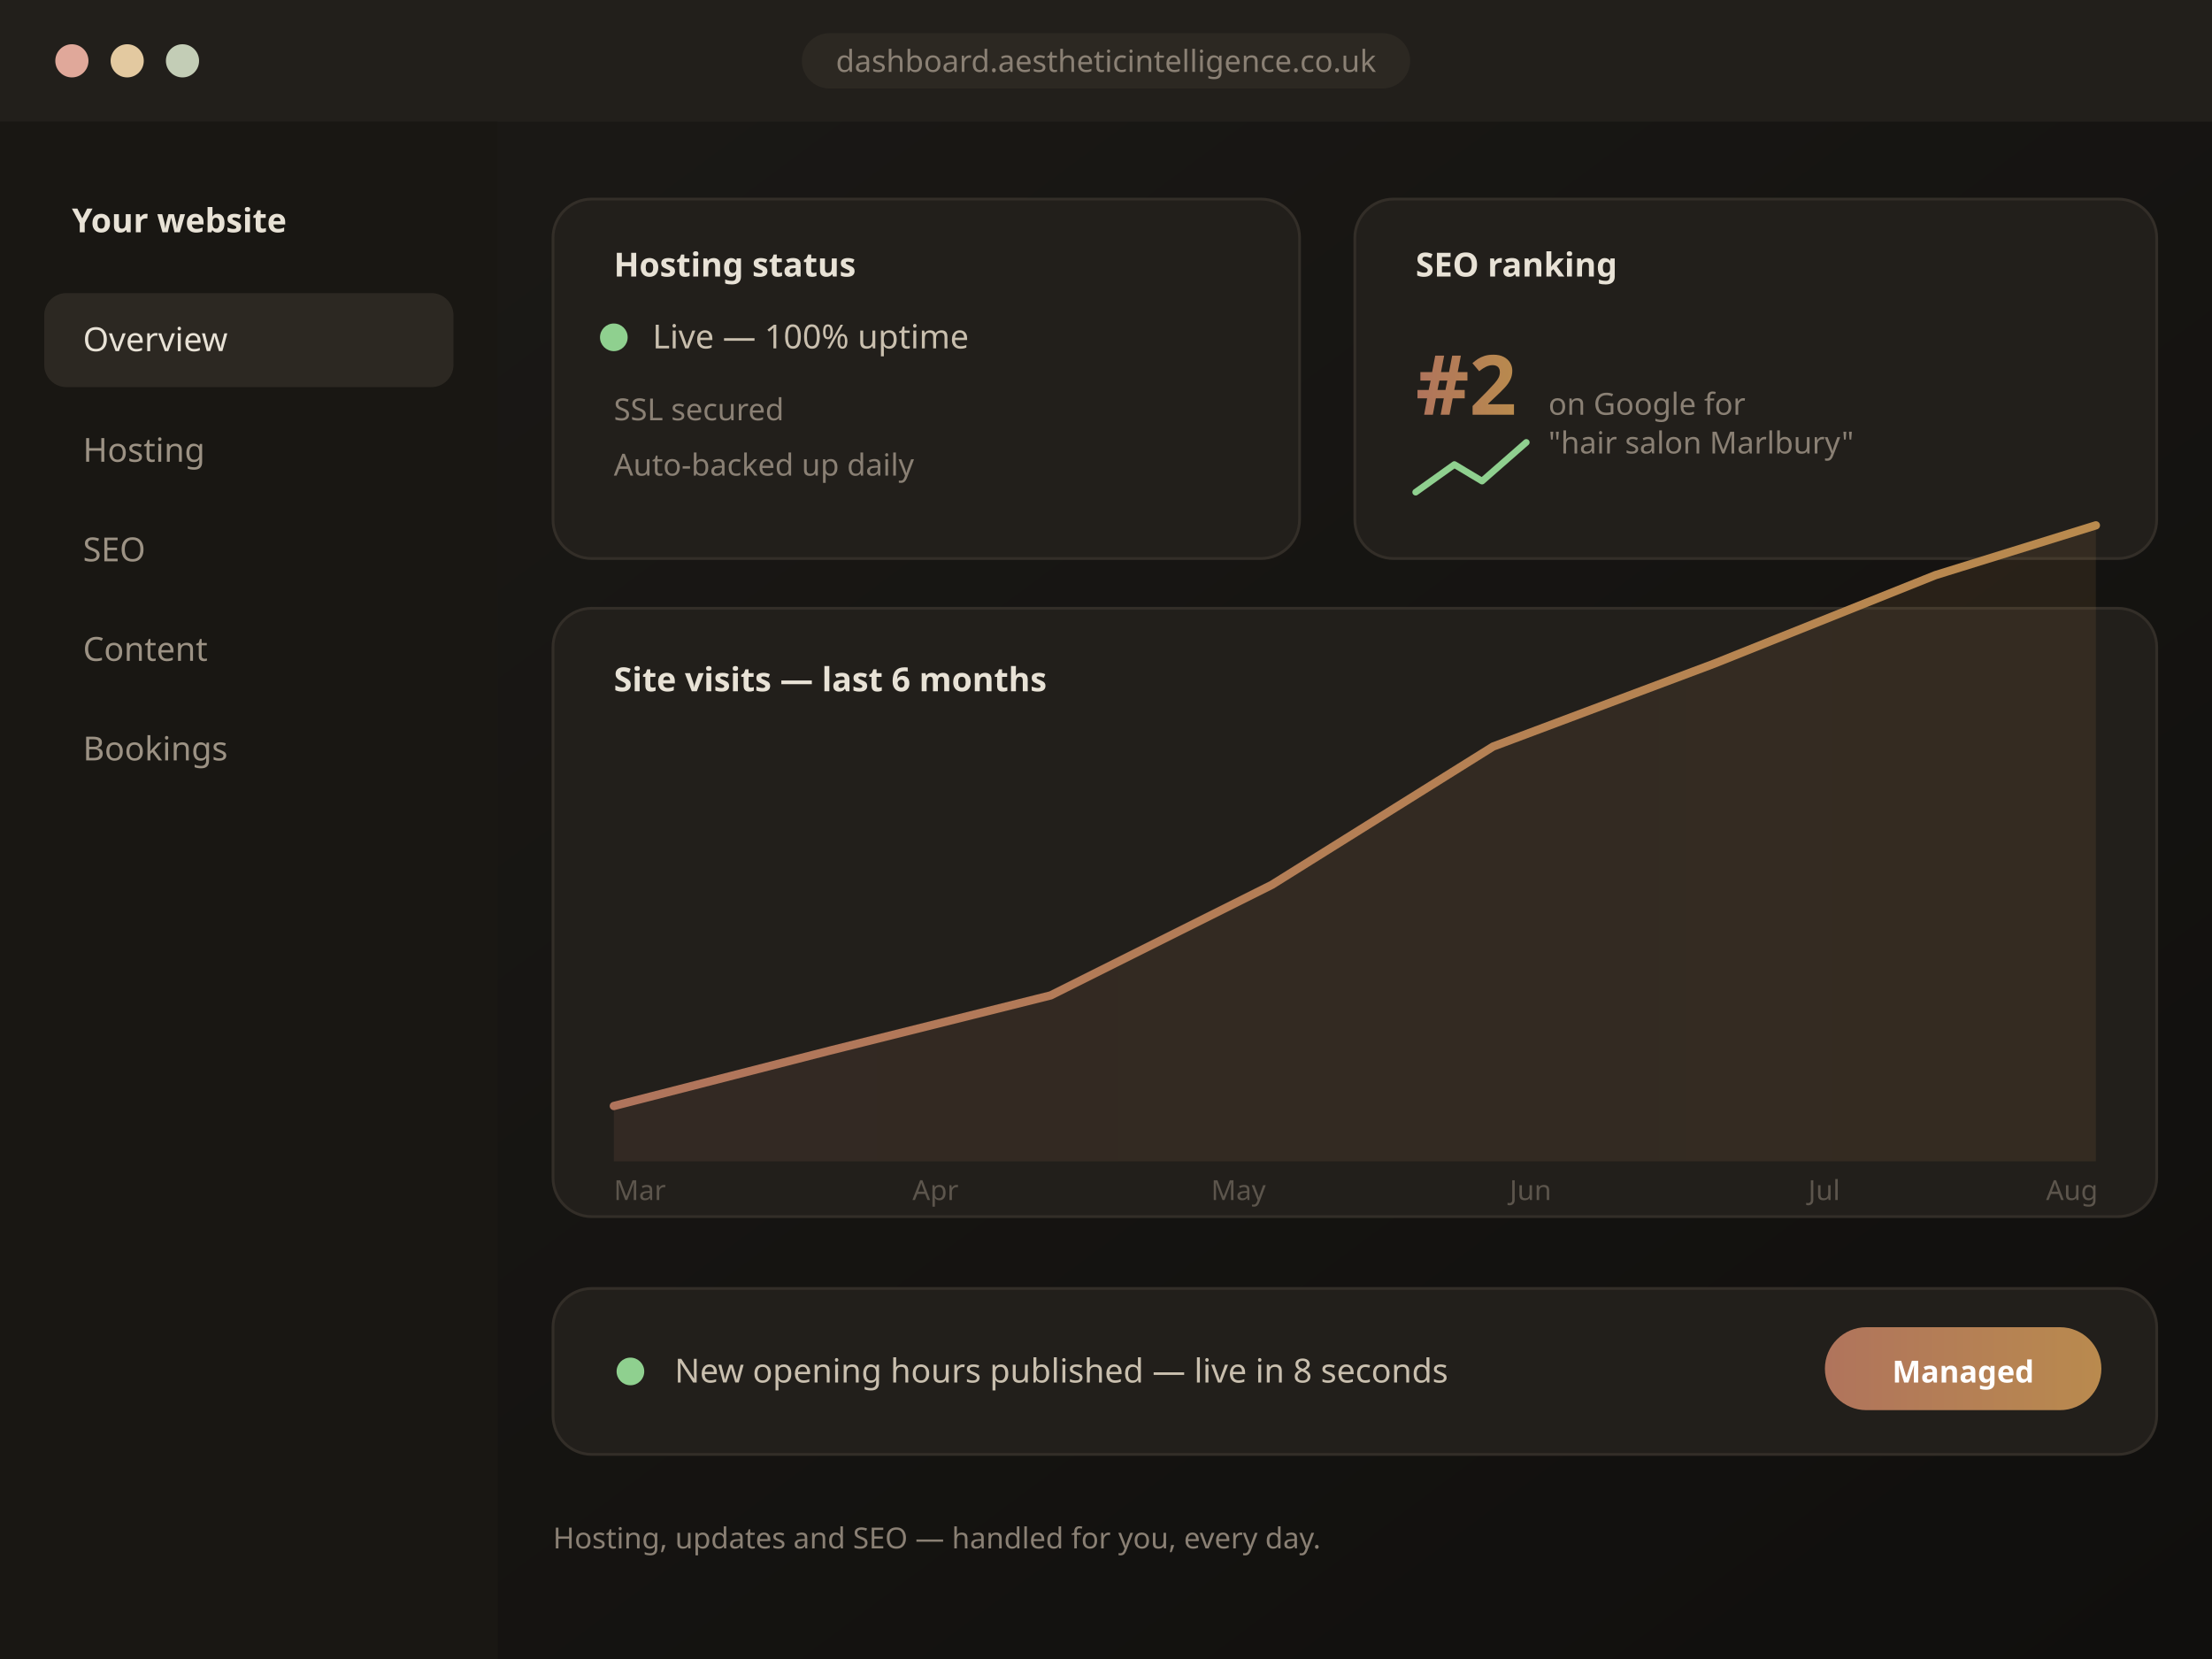
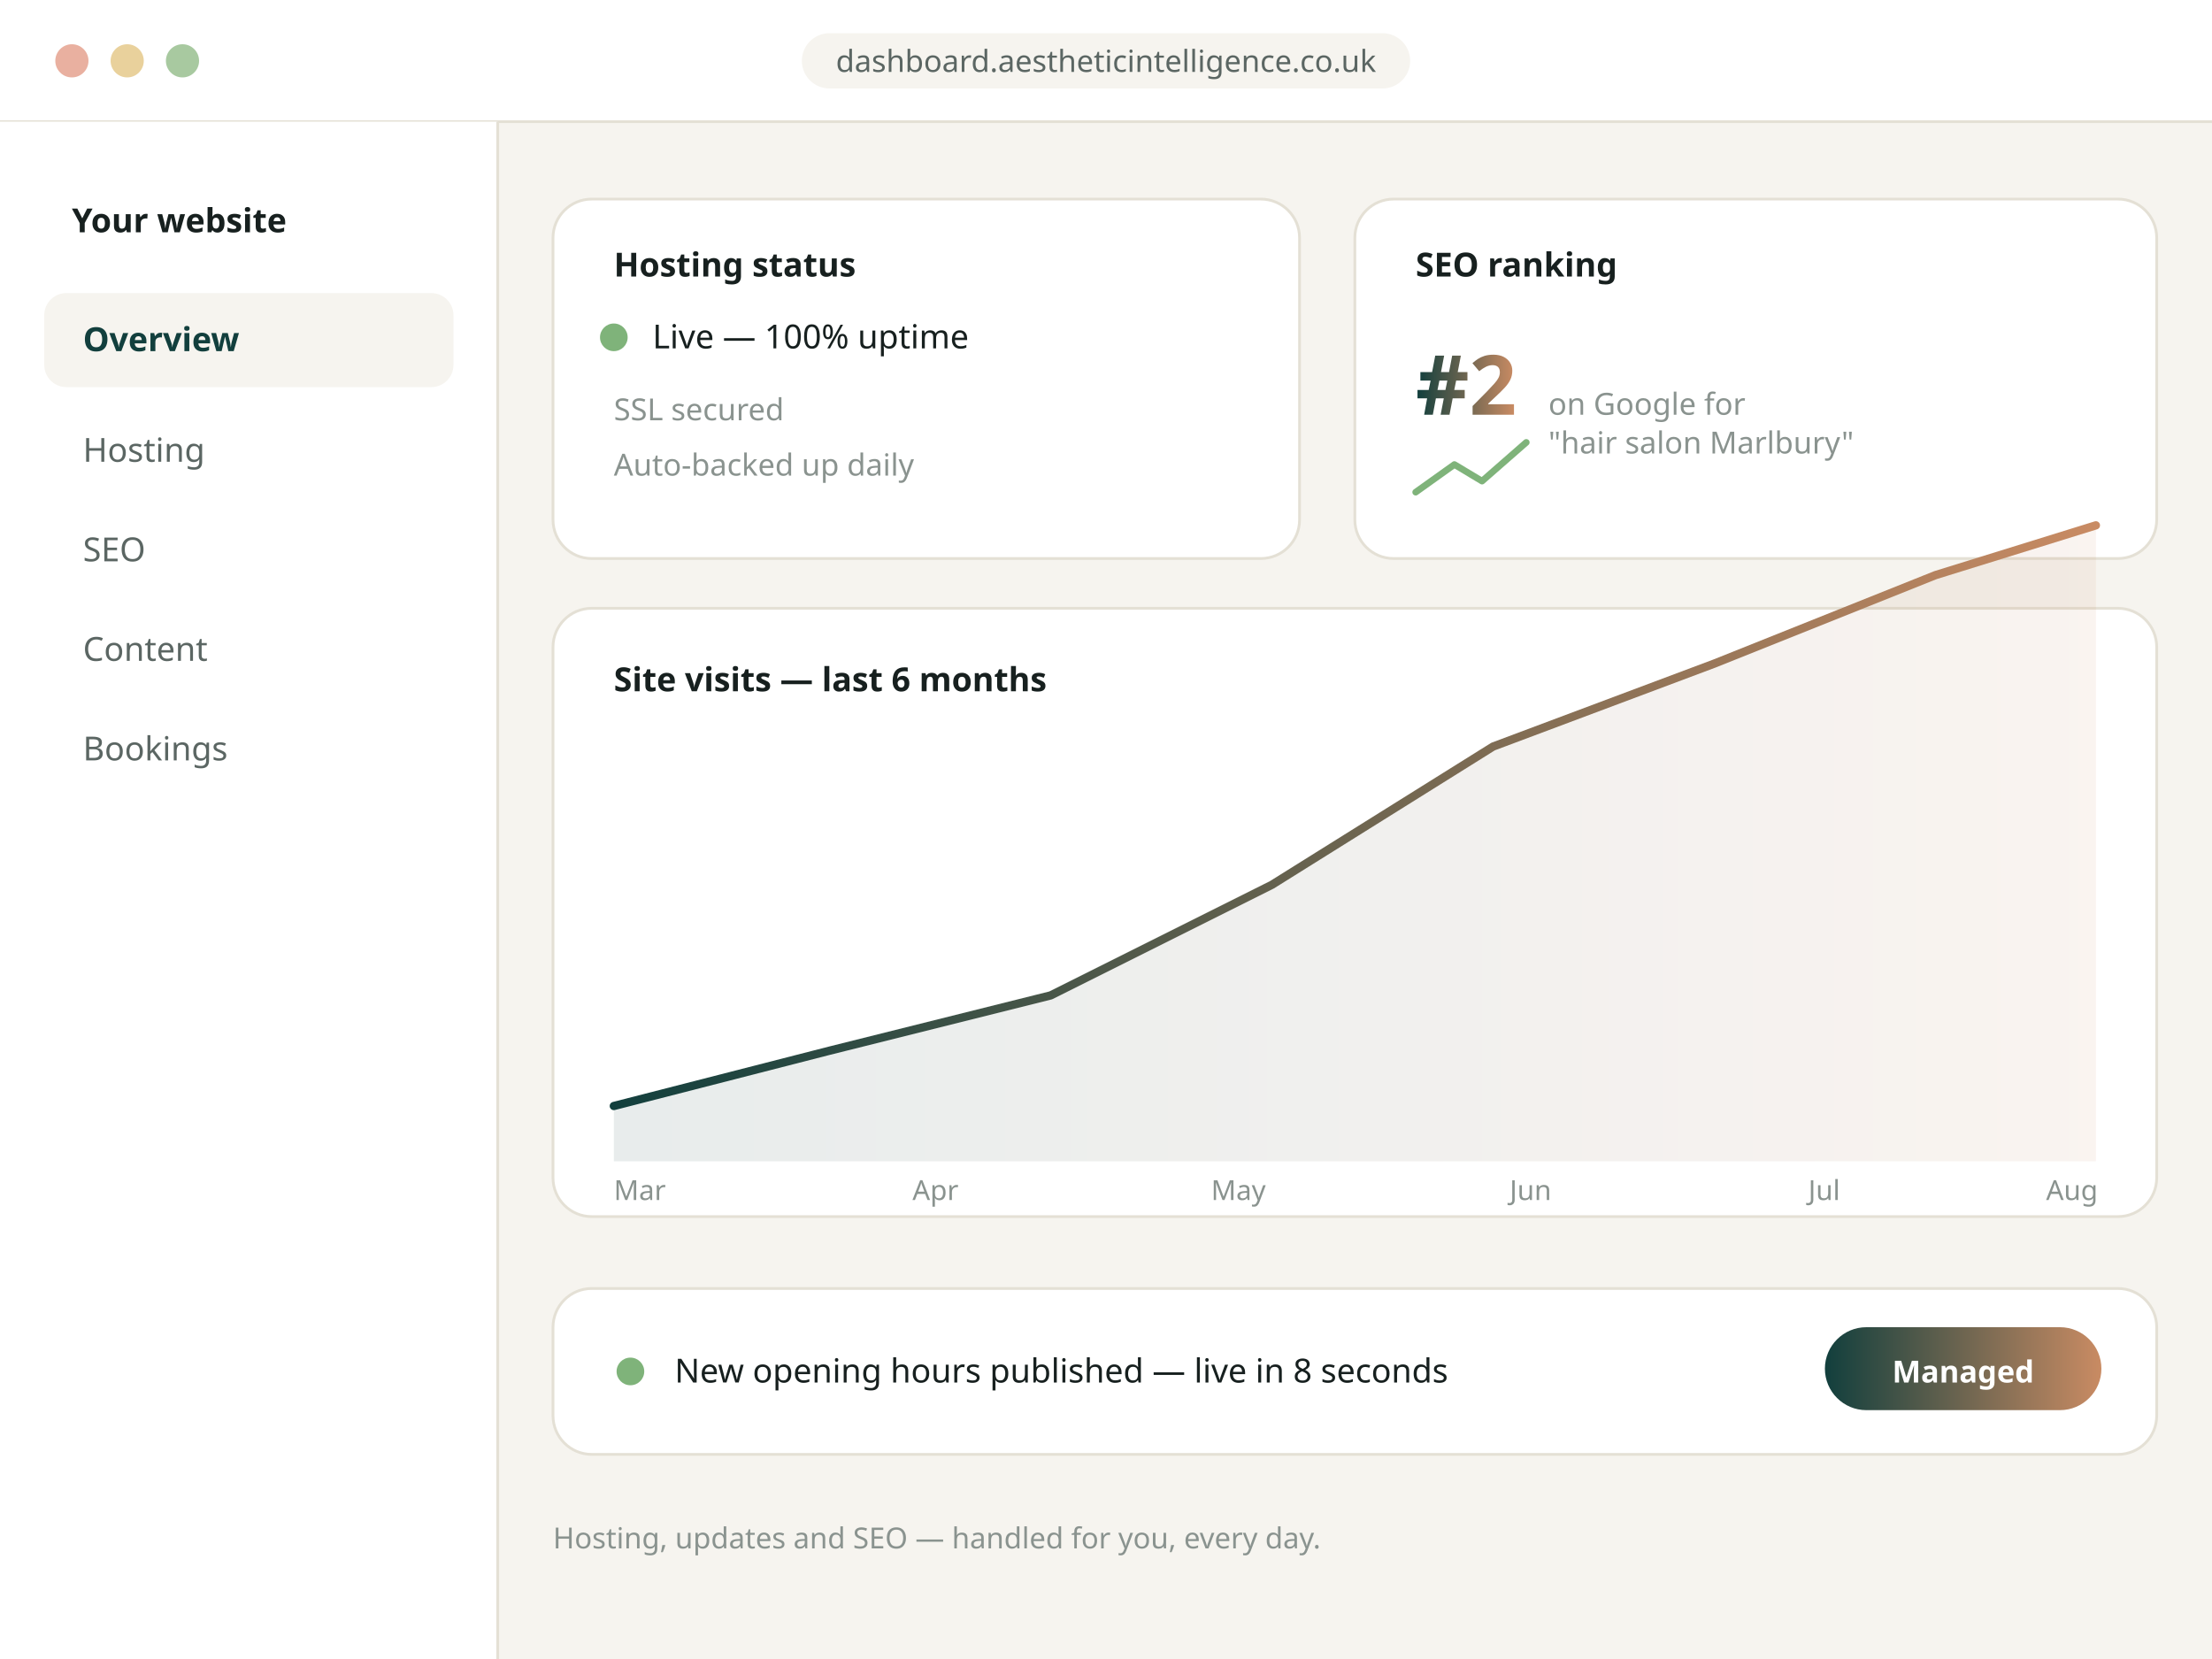
<svg xmlns="http://www.w3.org/2000/svg" viewBox="0 0 800 600">
  <defs>
-     <linearGradient id="bgGrad2" x1="0" y1="0" x2="1" y2="1">
-       <stop offset="0%" stop-color="#1c1a17" />
-       <stop offset="100%" stop-color="#100f0d" />
-     </linearGradient>
    <linearGradient id="accentGrad2" x1="0" y1="0" x2="1" y2="0">
-       <stop offset="0%" stop-color="#b0745c" />
-       <stop offset="100%" stop-color="#b98a4e" />
+       <stop offset="0%" stop-color="#123F3D" />
+       <stop offset="100%" stop-color="#C98B63" />
    </linearGradient>
  </defs>
-   <rect width="800" height="600" fill="url(#bgGrad2)" />
-   <rect x="0" y="0" width="800" height="44" fill="#221f1b" />
-   <circle cx="26" cy="22" r="6" fill="#e0a89a" />
-   <circle cx="46" cy="22" r="6" fill="#e3c9a0" />
-   <circle cx="66" cy="22" r="6" fill="#c3cdb6" />
-   <rect x="290" y="12" width="220" height="20" rx="10" fill="#2c2822" />
-   <text x="400" y="26" font-family="Manrope, sans-serif" font-size="11" fill="#8a8074" text-anchor="middle">dashboard.aestheticintelligence.co.uk</text>
-   <rect x="0" y="44" width="180" height="556" fill="#191713" />
-   <text x="26" y="84" font-family="Manrope, sans-serif" font-size="12" font-weight="700" fill="#e8e2d6">Your website</text>
-   <g font-family="Manrope, sans-serif" font-size="12" fill="#9c9284">
-     <rect x="16" y="106" width="148" height="34" rx="8" fill="#2c2822" />
-     <text x="30" y="127" fill="#e8e2d6">Overview</text>
+   <rect width="800" height="600" fill="#F6F4EF" />
+   <rect x="0" y="0" width="800" height="44" fill="#FFFFFF" />
+   <line x1="0" y1="44" x2="800" y2="44" stroke="#E4E0D5" stroke-width="1" />
+   <circle cx="26" cy="22" r="6" fill="#e9b0a0" />
+   <circle cx="46" cy="22" r="6" fill="#e9d19c" />
+   <circle cx="66" cy="22" r="6" fill="#a8c9a0" />
+   <rect x="290" y="12" width="220" height="20" rx="10" fill="#F6F4EF" />
+   <text x="400" y="26" font-family="Manrope, sans-serif" font-size="11" fill="#5b6663" text-anchor="middle">dashboard.aestheticintelligence.co.uk</text>
+   <rect x="0" y="44" width="180" height="556" fill="#FFFFFF" />
+   <line x1="180" y1="44" x2="180" y2="600" stroke="#E4E0D5" stroke-width="1" />
+   <text x="26" y="84" font-family="Manrope, sans-serif" font-size="12" font-weight="700" fill="#17201F">Your website</text>
+   <g font-family="Manrope, sans-serif" font-size="12" fill="#5b6663">
+     <rect x="16" y="106" width="148" height="34" rx="8" fill="#F6F4EF" />
+     <text x="30" y="127" fill="#123F3D" font-weight="700">Overview</text>
    <text x="30" y="167">Hosting</text>
    <text x="30" y="203">SEO</text>
    <text x="30" y="239">Content</text>
    <text x="30" y="275">Bookings</text>
  </g>
-   <rect x="200" y="72" width="270" height="130" rx="14" fill="#221f1b" stroke="#332e28" />
-   <text x="222" y="100" font-family="Manrope, sans-serif" font-size="12" font-weight="700" fill="#e8e2d6">Hosting status</text>
-   <circle cx="222" cy="122" r="5" fill="#8fd08f" />
-   <text x="236" y="126" font-family="Manrope, sans-serif" font-size="12" fill="#c9bfae">Live — 100% uptime</text>
-   <text x="222" y="152" font-family="Manrope, sans-serif" font-size="11" fill="#8a8074">SSL secured</text>
-   <text x="222" y="172" font-family="Manrope, sans-serif" font-size="11" fill="#8a8074">Auto-backed up daily</text>
-   <rect x="490" y="72" width="290" height="130" rx="14" fill="#221f1b" stroke="#332e28" />
-   <text x="512" y="100" font-family="Manrope, sans-serif" font-size="12" font-weight="700" fill="#e8e2d6">SEO ranking</text>
+   <rect x="200" y="72" width="270" height="130" rx="14" fill="#FFFFFF" stroke="#E4E0D5" />
+   <text x="222" y="100" font-family="Manrope, sans-serif" font-size="12" font-weight="700" fill="#17201F">Hosting status</text>
+   <circle cx="222" cy="122" r="5" fill="#7fb37a" />
+   <text x="236" y="126" font-family="Manrope, sans-serif" font-size="12" fill="#17201F">Live — 100% uptime</text>
+   <text x="222" y="152" font-family="Manrope, sans-serif" font-size="11" fill="#8a938f">SSL secured</text>
+   <text x="222" y="172" font-family="Manrope, sans-serif" font-size="11" fill="#8a938f">Auto-backed up daily</text>
+   <rect x="490" y="72" width="290" height="130" rx="14" fill="#FFFFFF" stroke="#E4E0D5" />
+   <text x="512" y="100" font-family="Manrope, sans-serif" font-size="12" font-weight="700" fill="#17201F">SEO ranking</text>
  <text x="512" y="150" font-family="Manrope, sans-serif" font-size="30" font-weight="700" fill="url(#accentGrad2)">#2</text>
-   <text x="560" y="150" font-family="Manrope, sans-serif" font-size="11" fill="#8a8074">on Google for</text>
-   <text x="560" y="164" font-family="Manrope, sans-serif" font-size="11" fill="#8a8074">"hair salon Marlbury"</text>
-   <path d="M512 178 l14 -10 l10 6 l16 -14" stroke="#8fd08f" stroke-width="2.4" fill="none" stroke-linecap="round" stroke-linejoin="round" />
-   <rect x="200" y="220" width="580" height="220" rx="14" fill="#221f1b" stroke="#332e28" />
-   <text x="222" y="250" font-family="Manrope, sans-serif" font-size="12" font-weight="700" fill="#e8e2d6">Site visits — last 6 months</text>
+   <text x="560" y="150" font-family="Manrope, sans-serif" font-size="11" fill="#8a938f">on Google for</text>
+   <text x="560" y="164" font-family="Manrope, sans-serif" font-size="11" fill="#8a938f">"hair salon Marlbury"</text>
+   <path d="M512 178 l14 -10 l10 6 l16 -14" stroke="#7fb37a" stroke-width="2.4" fill="none" stroke-linecap="round" stroke-linejoin="round" />
+   <rect x="200" y="220" width="580" height="220" rx="14" fill="#FFFFFF" stroke="#E4E0D5" />
+   <text x="222" y="250" font-family="Manrope, sans-serif" font-size="12" font-weight="700" fill="#17201F">Site visits — last 6 months</text>
  <polyline points="222,400 300,380 380,360 460,320 540,270 620,240 700,208 758,190" fill="none" stroke="url(#accentGrad2)" stroke-width="3" stroke-linecap="round" stroke-linejoin="round" />
-   <polygon points="222,400 300,380 380,360 460,320 540,270 620,240 700,208 758,190 758,420 222,420" fill="url(#accentGrad2)" opacity="0.12" />
-   <g fill="#5c554c" font-family="Manrope, sans-serif" font-size="10">
+   <polygon points="222,400 300,380 380,360 460,320 540,270 620,240 700,208 758,190 758,420 222,420" fill="url(#accentGrad2)" opacity="0.10" />
+   <g fill="#8a938f" font-family="Manrope, sans-serif" font-size="10">
    <text x="222" y="434">Mar</text>
    <text x="330" y="434">Apr</text>
    <text x="438" y="434">May</text>
    <text x="546" y="434">Jun</text>
    <text x="654" y="434">Jul</text>
    <text x="740" y="434">Aug</text>
  </g>
-   <rect x="200" y="466" width="580" height="60" rx="14" fill="#221f1b" stroke="#332e28" />
-   <circle cx="228" cy="496" r="5" fill="#8fd08f">
+   <rect x="200" y="466" width="580" height="60" rx="14" fill="#FFFFFF" stroke="#E4E0D5" />
+   <circle cx="228" cy="496" r="5" fill="#7fb37a">
    <animate attributeName="opacity" values="1;.3;1" dur="1.4s" repeatCount="indefinite" />
  </circle>
-   <text x="244" y="500" font-family="Manrope, sans-serif" font-size="12" fill="#c9bfae">New opening hours published — live in 8 seconds</text>
+   <text x="244" y="500" font-family="Manrope, sans-serif" font-size="12" fill="#17201F">New opening hours published — live in 8 seconds</text>
  <rect x="660" y="480" width="100" height="30" rx="15" fill="url(#accentGrad2)" />
  <text x="710" y="500" font-family="Manrope, sans-serif" font-size="11" font-weight="700" fill="#fff" text-anchor="middle">Managed</text>
-   <text x="200" y="560" font-family="Manrope, sans-serif" font-size="10.5" fill="#8a8074">Hosting, updates and SEO — handled for you, every day.</text>
+   <text x="200" y="560" font-family="Manrope, sans-serif" font-size="10.5" fill="#8a938f">Hosting, updates and SEO — handled for you, every day.</text>
</svg>
